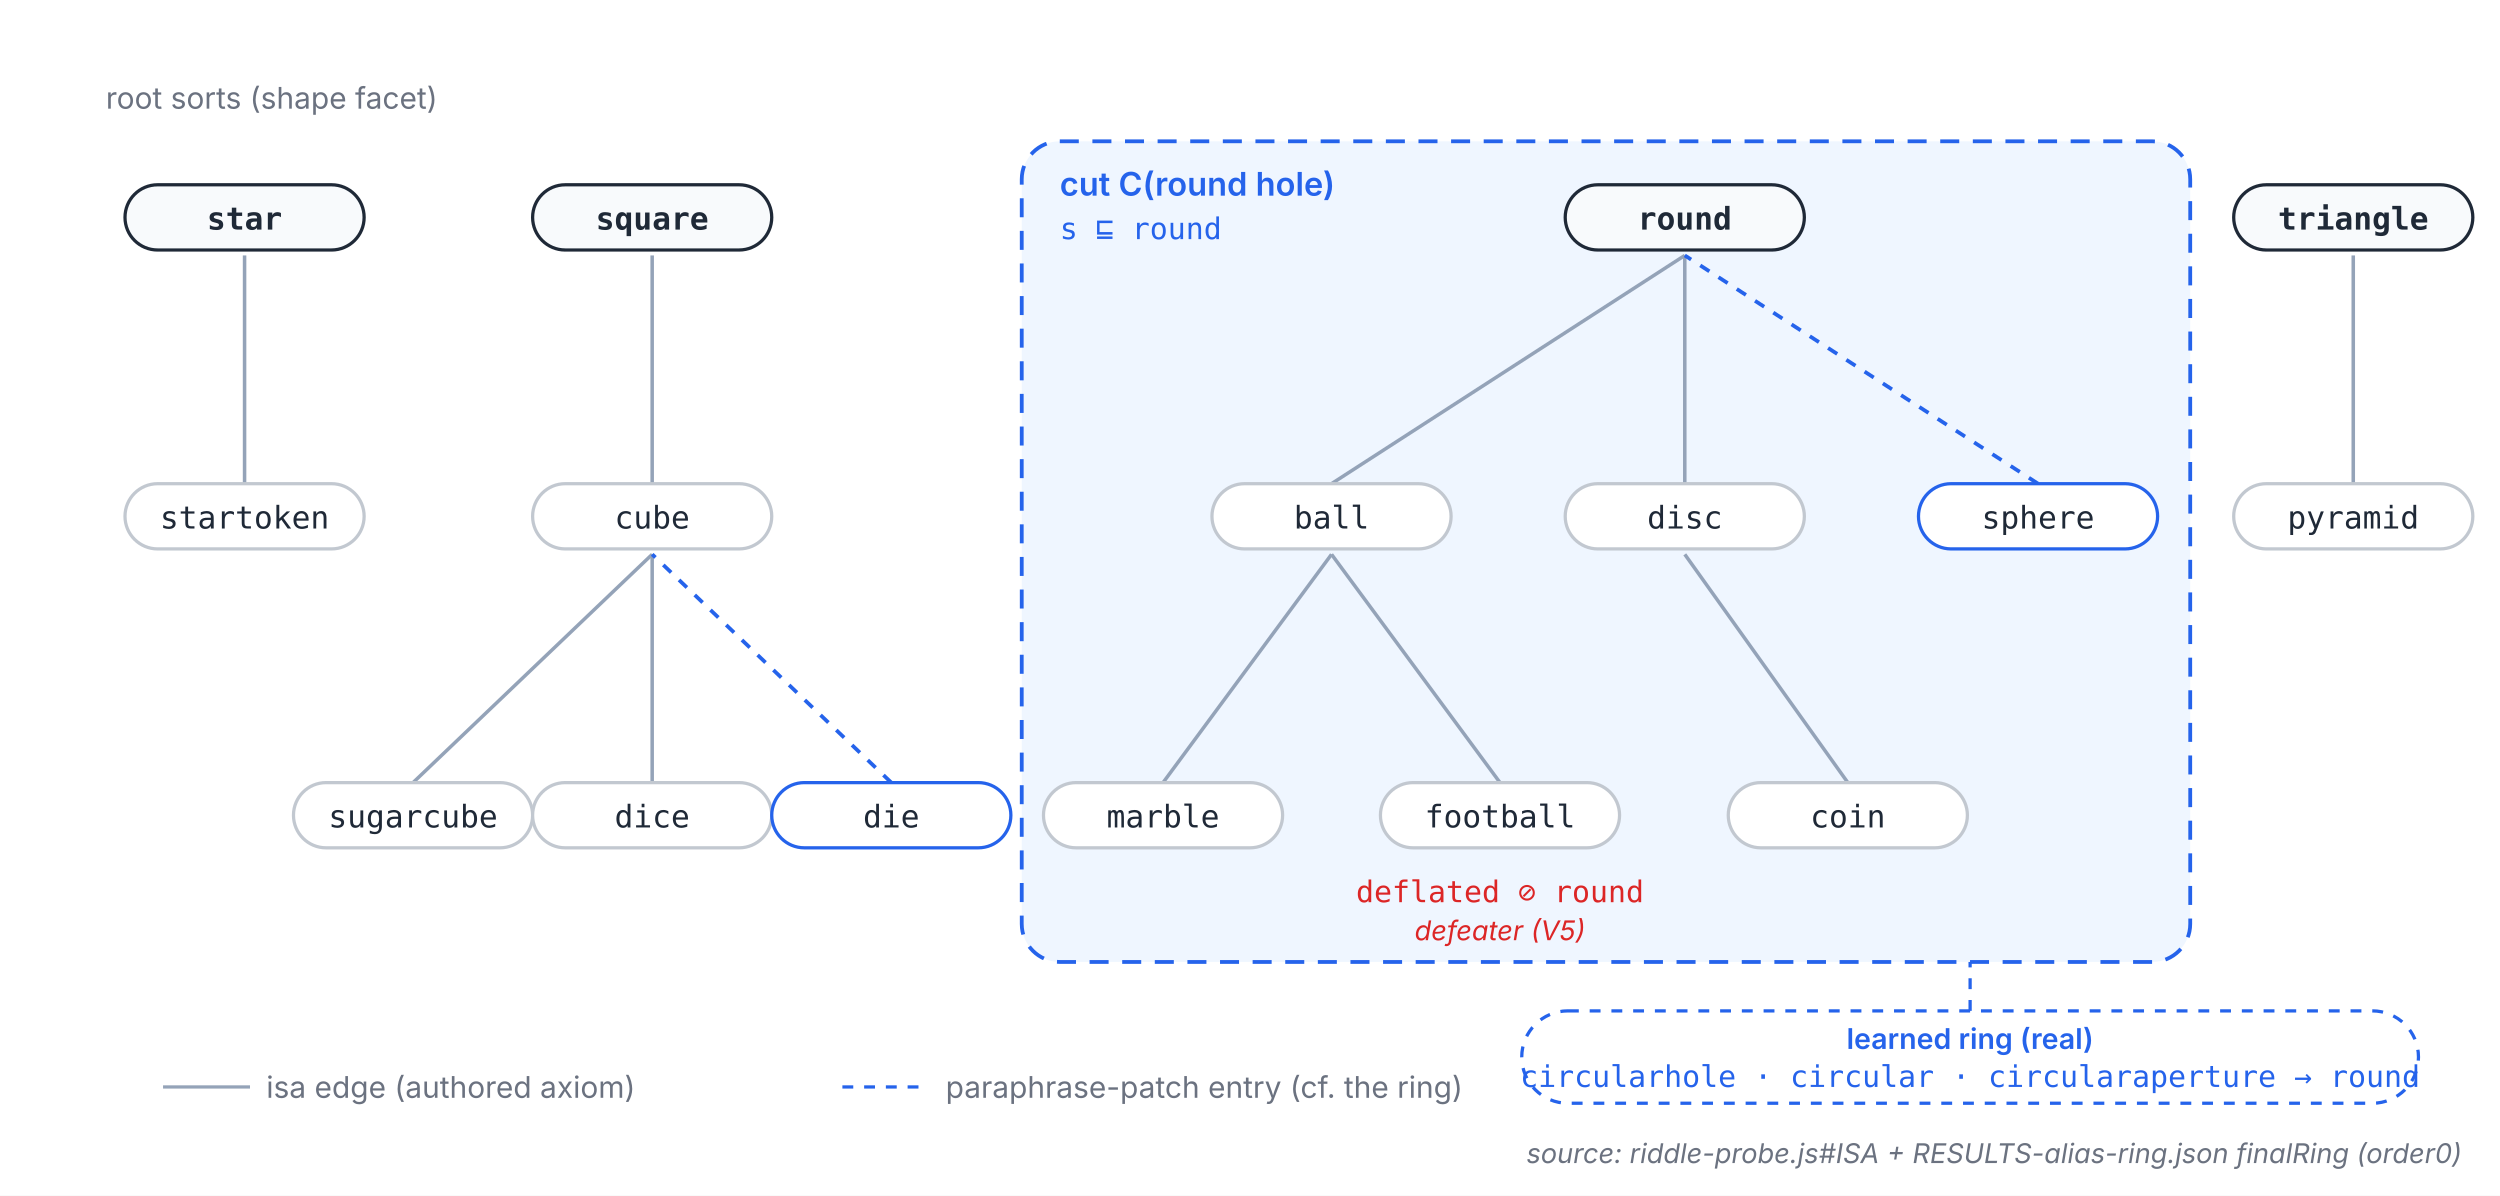
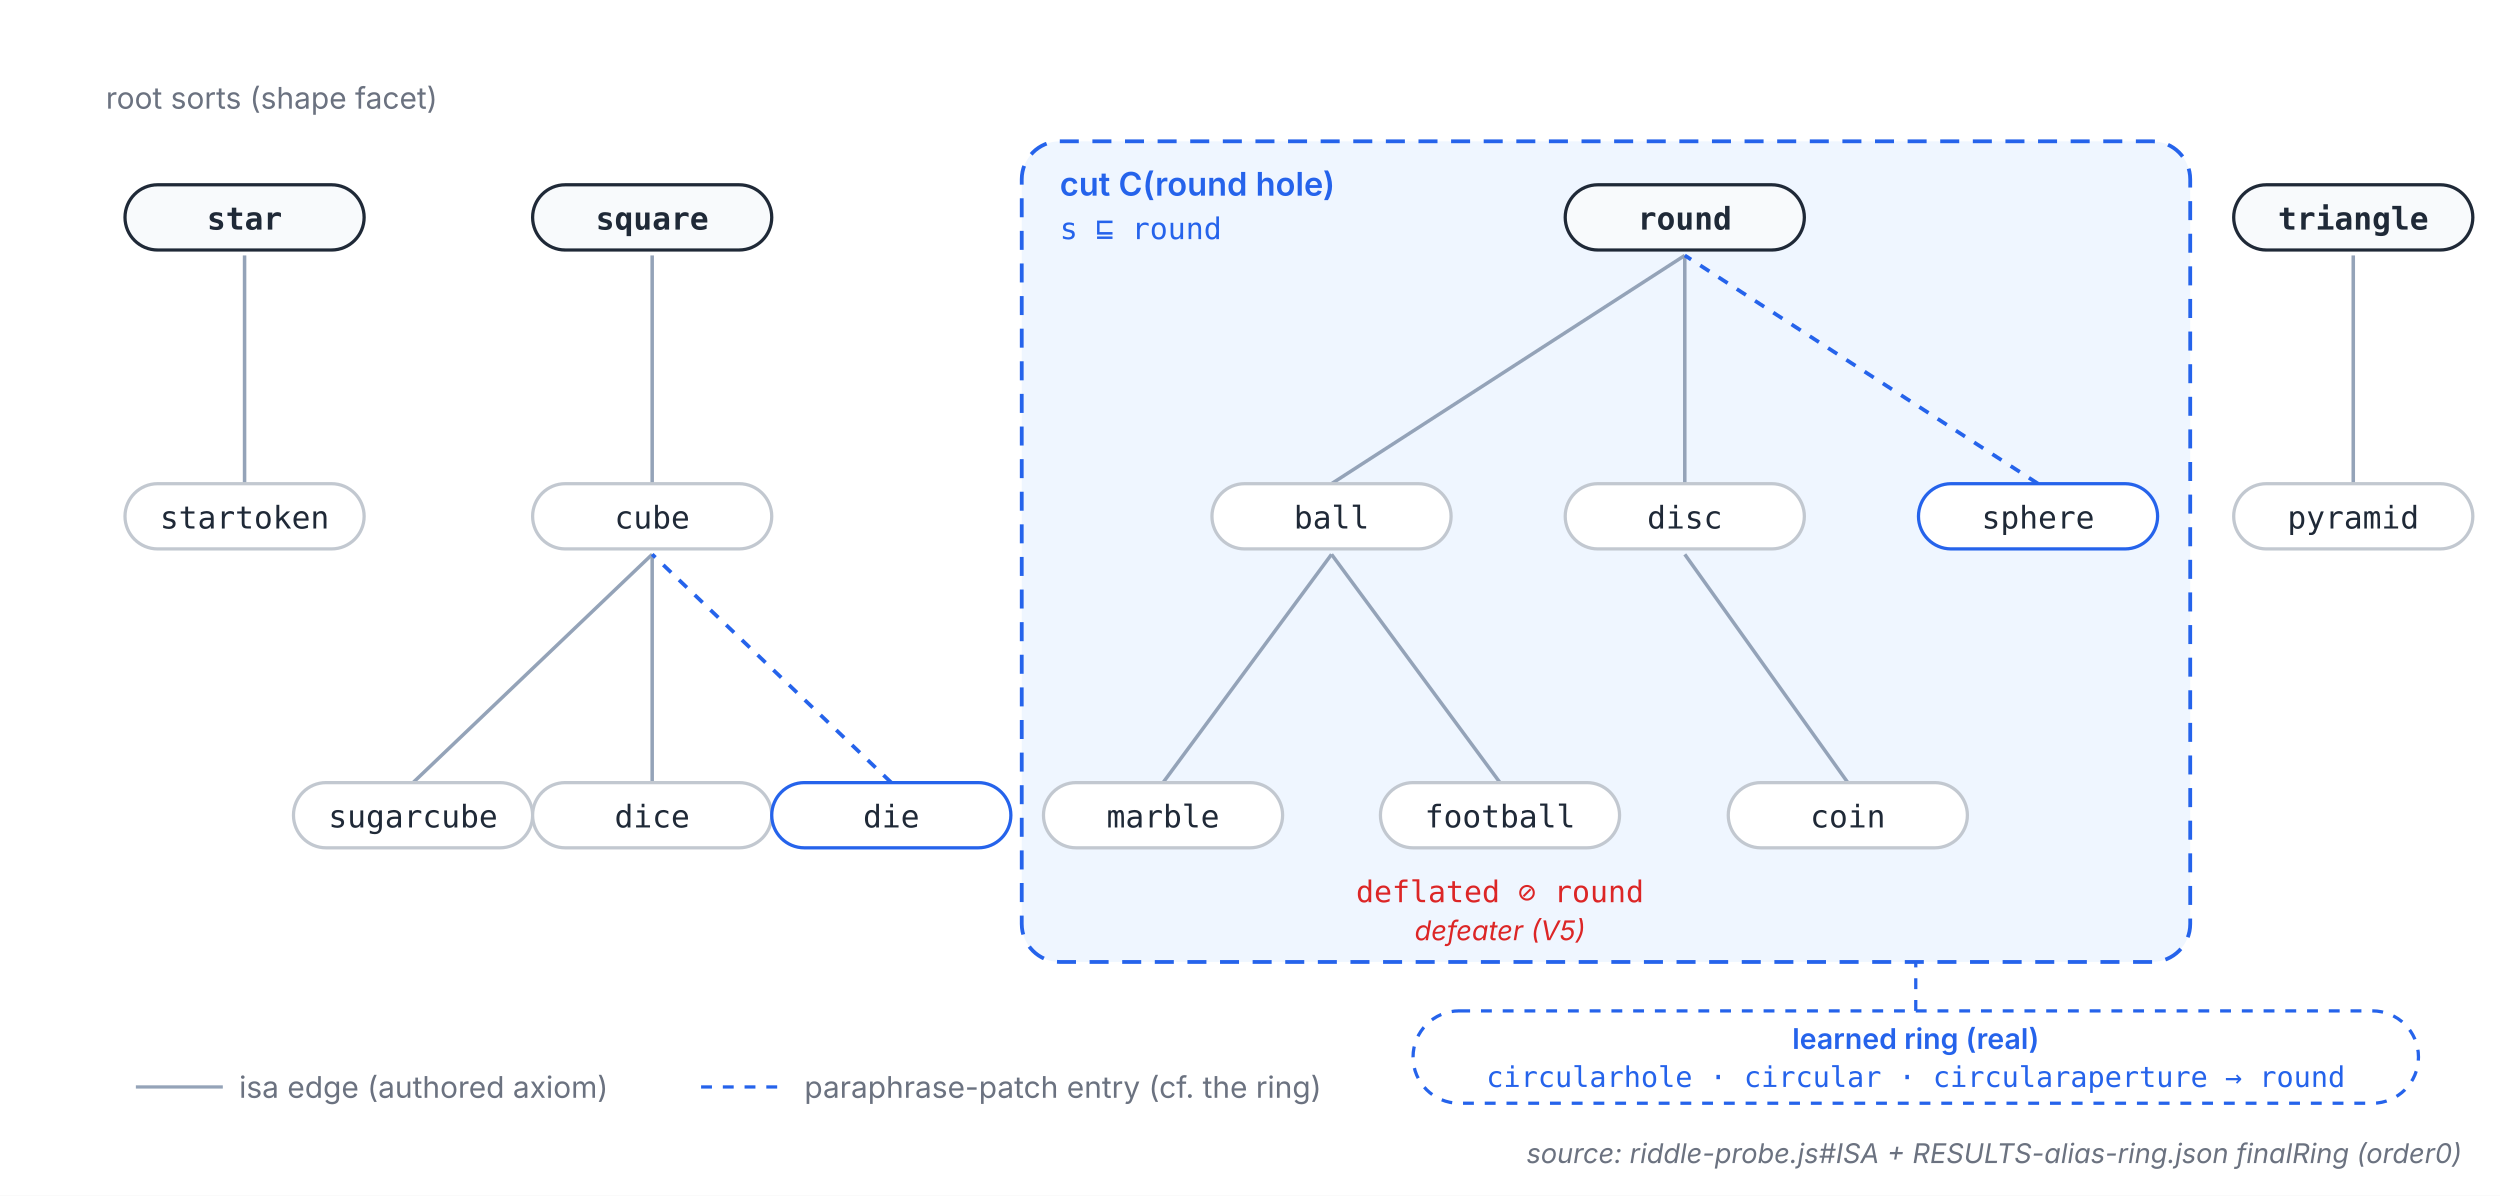
<svg xmlns="http://www.w3.org/2000/svg" viewBox="0 0 920 440" font-family="Inter,'Segoe UI',Helvetica,Arial,sans-serif">
  <defs>
    <marker id="arr" viewBox="0 0 10 10" refX="9" refY="5" markerWidth="7" markerHeight="7" orient="auto-start-reverse">
      <path d="M0,0 L10,5 L0,10 z" fill="#6b7280" />
    </marker>
  </defs>
  <rect width="920" height="440" fill="white" />
  <rect x="376" y="52" width="430" height="302" rx="14" fill="#eff6ff" stroke="#2563eb" stroke-width="1.4" stroke-dasharray="7 5" />
  <text x="390" y="72" font-size="12" fill="#2563eb" text-anchor="start" font-weight="600" font-style="normal" font-family="inherit">cut C(round hole)</text>
  <text x="390" y="88" font-size="11" fill="#2563eb" text-anchor="start" font-weight="normal" font-style="normal" font-family="ui-monospace,Consolas,Menlo,monospace">s ⊑ round</text>
  <line x1="490" y1="178" x2="620" y2="94" stroke="#94a3b8" stroke-width="1.3" />
  <line x1="620" y1="178" x2="620" y2="94" stroke="#94a3b8" stroke-width="1.3" />
  <line x1="240" y1="178" x2="240" y2="94" stroke="#94a3b8" stroke-width="1.3" />
  <line x1="90" y1="178" x2="90" y2="94" stroke="#94a3b8" stroke-width="1.3" />
  <line x1="866" y1="178" x2="866" y2="94" stroke="#94a3b8" stroke-width="1.3" />
  <line x1="428" y1="288" x2="490" y2="204" stroke="#94a3b8" stroke-width="1.3" />
  <line x1="552" y1="288" x2="490" y2="204" stroke="#94a3b8" stroke-width="1.3" />
  <line x1="680" y1="288" x2="620" y2="204" stroke="#94a3b8" stroke-width="1.3" />
  <line x1="152" y1="288" x2="240" y2="204" stroke="#94a3b8" stroke-width="1.3" />
  <line x1="240" y1="288" x2="240" y2="204" stroke="#94a3b8" stroke-width="1.3" />
  <line x1="750" y1="178" x2="620" y2="94" stroke="#2563eb" stroke-width="1.4" stroke-dasharray="4 4" />
  <line x1="328" y1="288" x2="240" y2="204" stroke="#2563eb" stroke-width="1.4" stroke-dasharray="4 4" />
  <rect x="576" y="68" width="88" height="24" rx="12" fill="#f8fafc" stroke="#1f2937" stroke-width="1.2" />
  <text x="620" y="84.5" font-size="11.5" fill="#1f2937" text-anchor="middle" font-weight="700" font-style="normal" font-family="ui-monospace,Consolas,Menlo,monospace">round</text>
  <rect x="196" y="68" width="88" height="24" rx="12" fill="#f8fafc" stroke="#1f2937" stroke-width="1.2" />
  <text x="240" y="84.5" font-size="11.5" fill="#1f2937" text-anchor="middle" font-weight="700" font-style="normal" font-family="ui-monospace,Consolas,Menlo,monospace">square</text>
  <rect x="46" y="68" width="88" height="24" rx="12" fill="#f8fafc" stroke="#1f2937" stroke-width="1.2" />
  <text x="90" y="84.5" font-size="11.5" fill="#1f2937" text-anchor="middle" font-weight="700" font-style="normal" font-family="ui-monospace,Consolas,Menlo,monospace">star</text>
  <rect x="822" y="68" width="88" height="24" rx="12" fill="#f8fafc" stroke="#1f2937" stroke-width="1.2" />
  <text x="866" y="84.5" font-size="11.5" fill="#1f2937" text-anchor="middle" font-weight="700" font-style="normal" font-family="ui-monospace,Consolas,Menlo,monospace">triangle</text>
  <rect x="446" y="178" width="88" height="24" rx="12" fill="white" stroke="#c2c8d0" stroke-width="1.2" />
  <text x="490" y="194.5" font-size="11.5" fill="#1f2937" text-anchor="middle" font-weight="400" font-style="normal" font-family="ui-monospace,Consolas,Menlo,monospace">ball</text>
  <rect x="576" y="178" width="88" height="24" rx="12" fill="white" stroke="#c2c8d0" stroke-width="1.2" />
  <text x="620" y="194.5" font-size="11.5" fill="#1f2937" text-anchor="middle" font-weight="400" font-style="normal" font-family="ui-monospace,Consolas,Menlo,monospace">disc</text>
  <rect x="196" y="178" width="88" height="24" rx="12" fill="white" stroke="#c2c8d0" stroke-width="1.2" />
  <text x="240" y="194.5" font-size="11.5" fill="#1f2937" text-anchor="middle" font-weight="400" font-style="normal" font-family="ui-monospace,Consolas,Menlo,monospace">cube</text>
  <rect x="46" y="178" width="88" height="24" rx="12" fill="white" stroke="#c2c8d0" stroke-width="1.2" />
  <text x="90" y="194.5" font-size="11.5" fill="#1f2937" text-anchor="middle" font-weight="400" font-style="normal" font-family="ui-monospace,Consolas,Menlo,monospace">startoken</text>
  <rect x="822" y="178" width="88" height="24" rx="12" fill="white" stroke="#c2c8d0" stroke-width="1.2" />
  <text x="866" y="194.5" font-size="11.5" fill="#1f2937" text-anchor="middle" font-weight="400" font-style="normal" font-family="ui-monospace,Consolas,Menlo,monospace">pyramid</text>
  <rect x="384" y="288" width="88" height="24" rx="12" fill="white" stroke="#c2c8d0" stroke-width="1.2" />
  <text x="428" y="304.5" font-size="11.5" fill="#1f2937" text-anchor="middle" font-weight="400" font-style="normal" font-family="ui-monospace,Consolas,Menlo,monospace">marble</text>
  <rect x="508" y="288" width="88" height="24" rx="12" fill="white" stroke="#c2c8d0" stroke-width="1.2" />
  <text x="552" y="304.5" font-size="11.5" fill="#1f2937" text-anchor="middle" font-weight="400" font-style="normal" font-family="ui-monospace,Consolas,Menlo,monospace">football</text>
  <rect x="636" y="288" width="88" height="24" rx="12" fill="white" stroke="#c2c8d0" stroke-width="1.2" />
  <text x="680" y="304.5" font-size="11.5" fill="#1f2937" text-anchor="middle" font-weight="400" font-style="normal" font-family="ui-monospace,Consolas,Menlo,monospace">coin</text>
  <rect x="108" y="288" width="88" height="24" rx="12" fill="white" stroke="#c2c8d0" stroke-width="1.2" />
  <text x="152" y="304.5" font-size="11.5" fill="#1f2937" text-anchor="middle" font-weight="400" font-style="normal" font-family="ui-monospace,Consolas,Menlo,monospace">sugarcube</text>
  <rect x="196" y="288" width="88" height="24" rx="12" fill="white" stroke="#c2c8d0" stroke-width="1.2" />
  <text x="240" y="304.5" font-size="11.5" fill="#1f2937" text-anchor="middle" font-weight="400" font-style="normal" font-family="ui-monospace,Consolas,Menlo,monospace">dice</text>
  <rect x="706" y="178" width="88" height="24" rx="12" fill="white" stroke="#2563eb" stroke-width="1.2" />
  <text x="750" y="194.5" font-size="11.5" fill="#1f2937" text-anchor="middle" font-weight="400" font-style="normal" font-family="ui-monospace,Consolas,Menlo,monospace">sphere</text>
  <rect x="284" y="288" width="88" height="24" rx="12" fill="white" stroke="#2563eb" stroke-width="1.2" />
  <text x="328" y="304.5" font-size="11.5" fill="#1f2937" text-anchor="middle" font-weight="400" font-style="normal" font-family="ui-monospace,Consolas,Menlo,monospace">die</text>
  <text x="100" y="40" font-size="11" fill="#6b7280" text-anchor="middle" font-weight="normal" font-style="normal" font-family="inherit">root sorts (shape facet)</text>
-   <rect x="560" y="372" width="330" height="34" rx="17" fill="white" stroke="#2563eb" stroke-width="1.2" stroke-dasharray="4 4" />
-   <text x="725" y="386" font-size="10.5" fill="#2563eb" text-anchor="middle" font-weight="600" font-style="normal" font-family="inherit">learned ring (real)</text>
-   <text x="725" y="400" font-size="11" fill="#2563eb" text-anchor="middle" font-weight="normal" font-style="normal" font-family="ui-monospace,Consolas,Menlo,monospace">circularhole · circular · circularaperture → round</text>
-   <line x1="725" y1="372" x2="725" y2="354" stroke="#2563eb" stroke-width="1.2" stroke-dasharray="4 4" />
+   <rect x="520" y="372" width="370" height="34" rx="17" fill="white" stroke="#2563eb" stroke-width="1.2" stroke-dasharray="4 4" />
+   <text x="705" y="386" font-size="10.5" fill="#2563eb" text-anchor="middle" font-weight="600" font-style="normal" font-family="inherit">learned ring (real)</text>
+   <text x="705" y="400" font-size="10.5" fill="#2563eb" text-anchor="middle" font-weight="normal" font-style="normal" font-family="ui-monospace,Consolas,Menlo,monospace">circularhole · circular · circularaperture → round</text>
+   <line x1="705" y1="372" x2="705" y2="354" stroke="#2563eb" stroke-width="1.2" stroke-dasharray="4 4" />
  <text x="552" y="332" font-size="11" fill="#dc2626" text-anchor="middle" font-weight="normal" font-style="normal" font-family="ui-monospace,Consolas,Menlo,monospace">deflated ⊘ round</text>
  <text x="552" y="346" font-size="10" fill="#dc2626" text-anchor="middle" font-weight="normal" font-style="italic" font-family="inherit">defeater (V5)</text>
-   <line x1="60" y1="400" x2="92" y2="400" stroke="#94a3b8" stroke-width="1.2" />
-   <text x="98" y="404" font-size="11" fill="#6b7280" text-anchor="start" font-weight="normal" font-style="normal" font-family="inherit">isa edge (authored axiom)</text>
-   <line x1="310" y1="400" x2="342" y2="400" stroke="#2563eb" stroke-width="1.2" stroke-dasharray="4 4" />
-   <text x="348" y="404" font-size="11" fill="#6b7280" text-anchor="start" font-weight="normal" font-style="normal" font-family="inherit">paraphrase-patch entry (cf. the ring)</text>
+   <line x1="50" y1="400" x2="82" y2="400" stroke="#94a3b8" stroke-width="1.2" />
+   <text x="88" y="404" font-size="11" fill="#6b7280" text-anchor="start" font-weight="normal" font-style="normal" font-family="inherit">isa edge (authored axiom)</text>
+   <line x1="258" y1="400" x2="290" y2="400" stroke="#2563eb" stroke-width="1.2" stroke-dasharray="4 4" />
+   <text x="296" y="404" font-size="11" fill="#6b7280" text-anchor="start" font-weight="normal" font-style="normal" font-family="inherit">paraphrase-patch entry (cf. the ring)</text>
  <text x="906" y="428" font-size="10" fill="#6b7280" text-anchor="end" font-weight="normal" font-style="italic" font-family="inherit">source: riddle-probe.js#ISA + RESULTS-alias-ring.json finalRing (order0)</text>
</svg>
